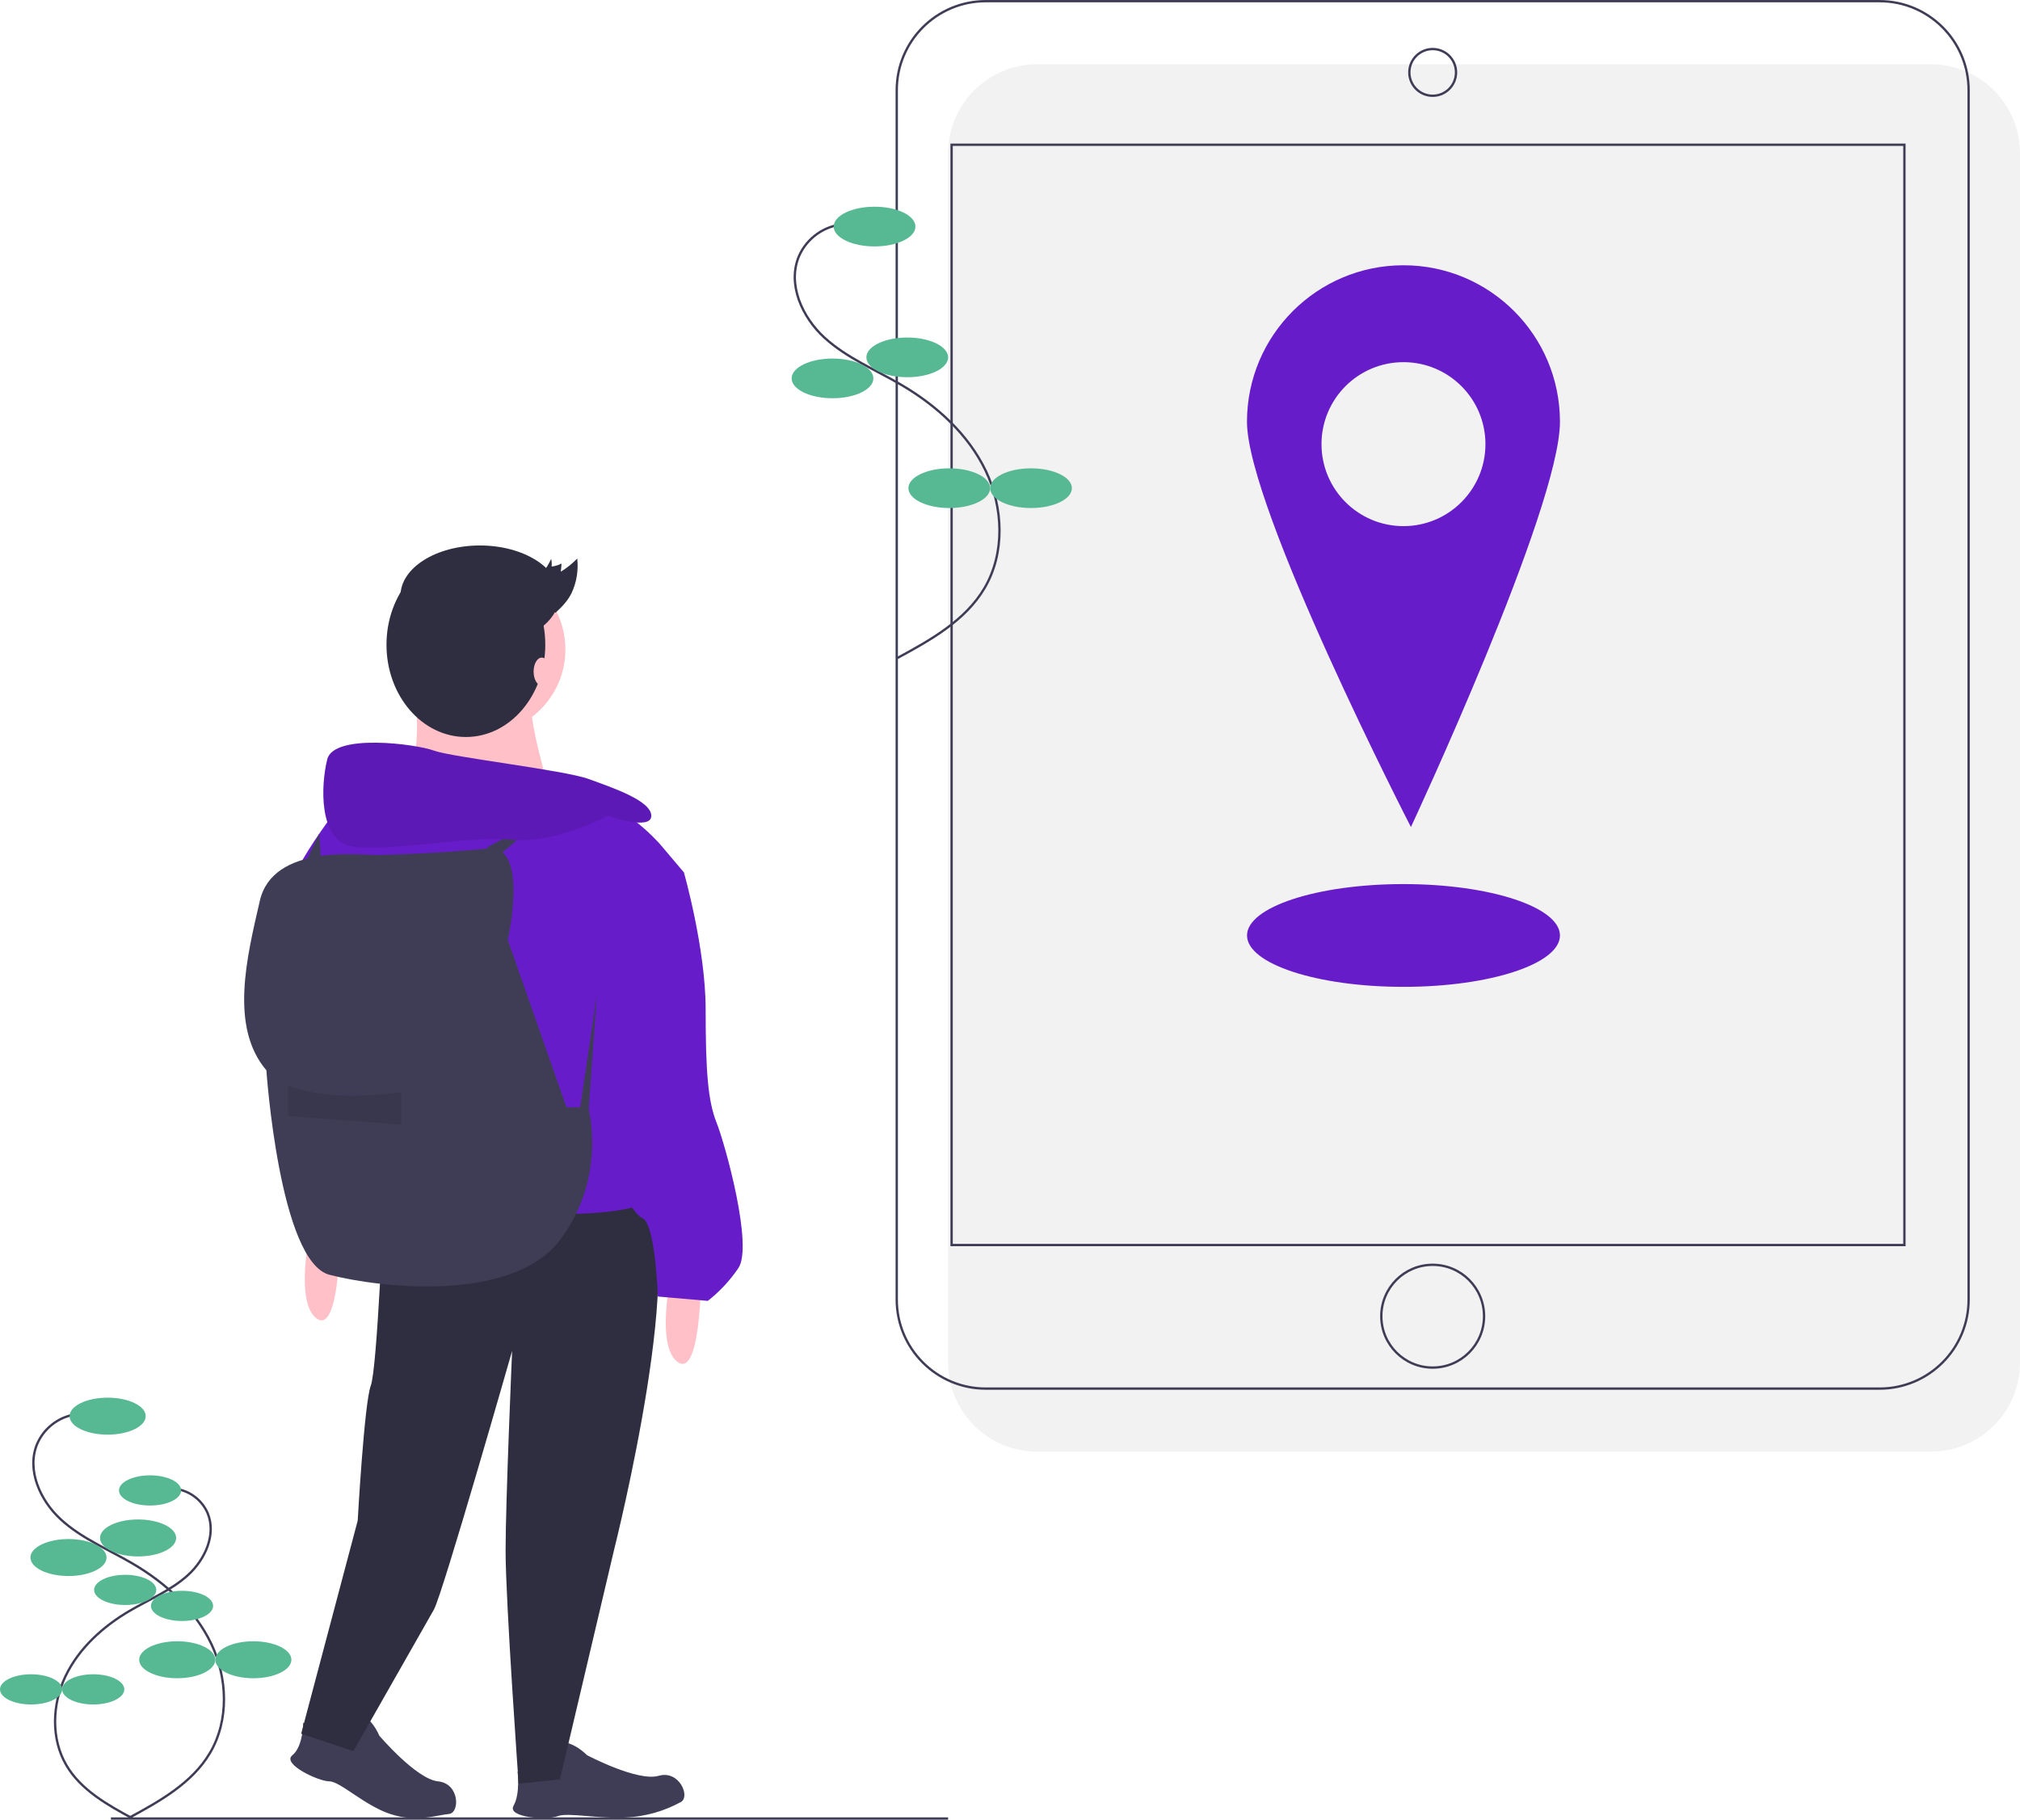
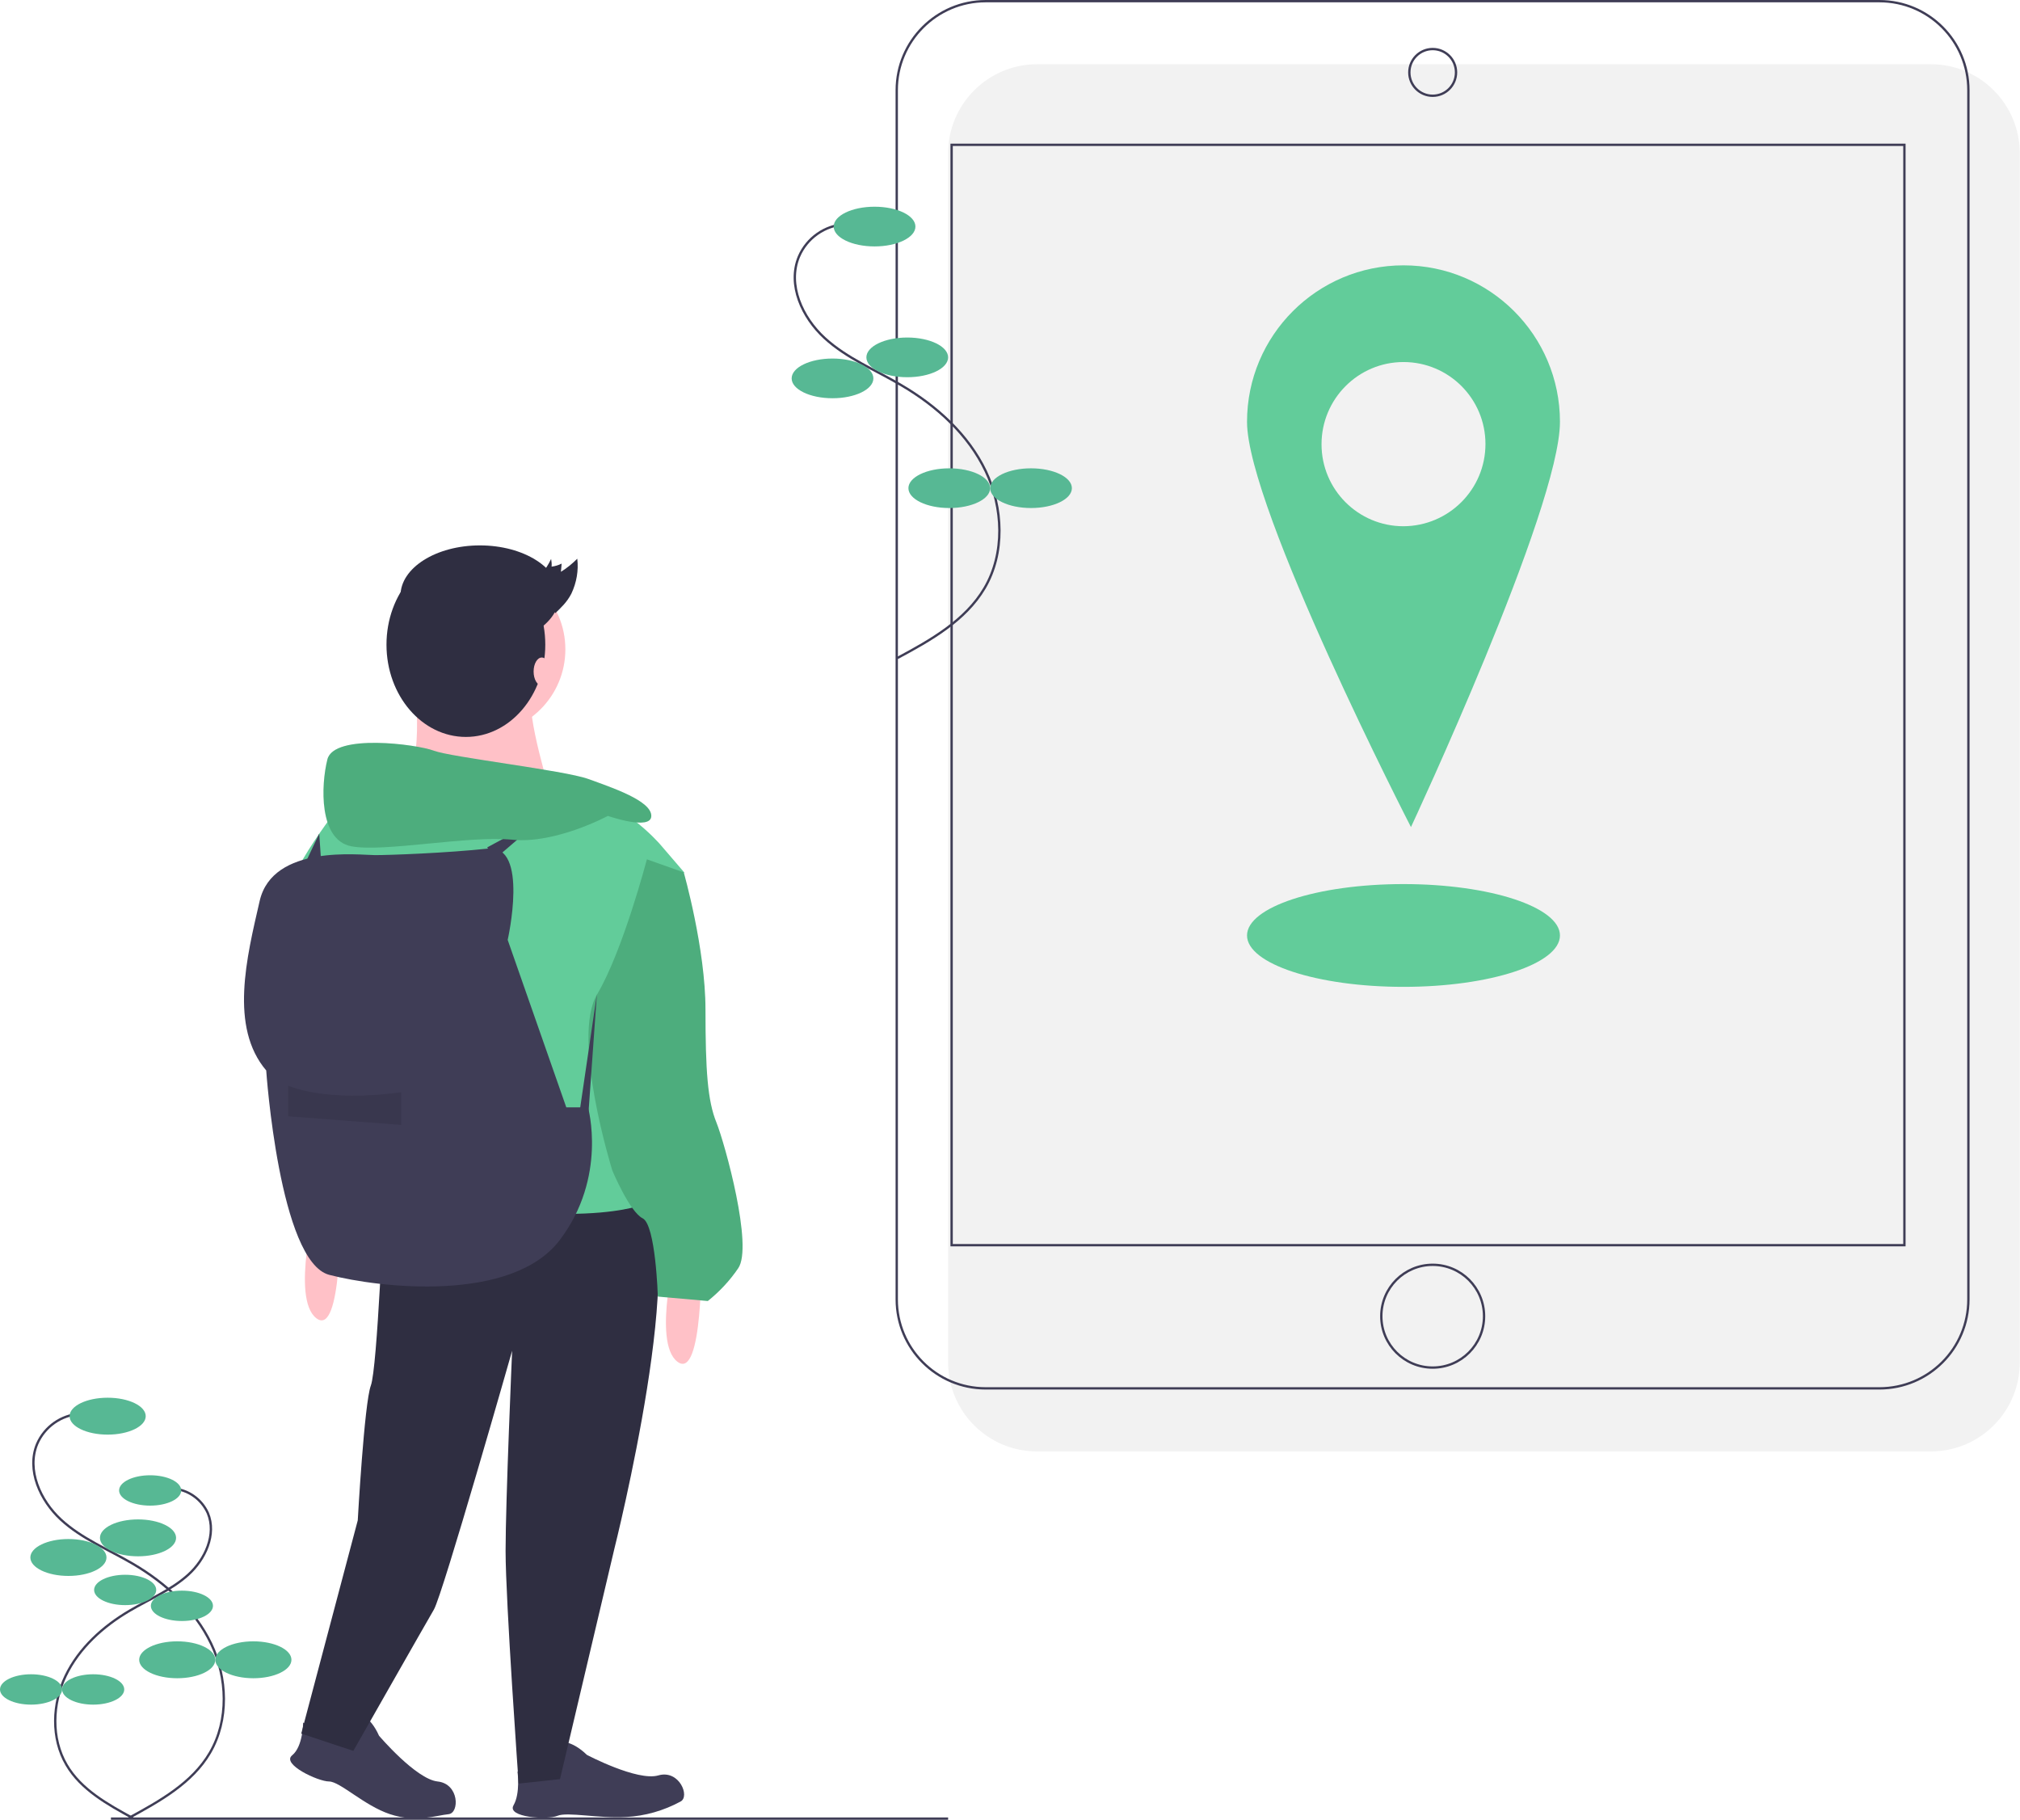
- <svg xmlns="http://www.w3.org/2000/svg" id="ba9aa534-a335-424f-8f2e-8246f5cf478e" data-name="Layer 1" width="865" height="779.064" viewBox="0 0 865 779.064">
-   <rect x="406" y="27.5" width="459" height="594" rx="38.142" fill="#f2f2f2" />
-   <rect x="384" y="0.5" width="459" height="594" rx="38.142" fill="none" stroke="#3f3d56" stroke-miterlimit="10" />
-   <rect x="407.5" y="61.971" width="408" height="471.059" fill="none" stroke="#3f3d56" stroke-miterlimit="10" />
-   <circle cx="613.5" cy="31" r="10" fill="none" stroke="#3f3d56" stroke-miterlimit="10" />
-   <circle cx="613.5" cy="563.5" r="22" fill="none" stroke="#3f3d56" stroke-miterlimit="10" />
-   <path d="M768.49,174.035a67.01,67.01,0,0,0-67.01,67.01c0,37.008,70.201,173.507,70.201,173.507S835.5,278.053,835.5,241.045A67.01,67.01,0,0,0,768.49,174.035Zm0,111.683a35.1,35.1,0,1,1,35.1-35.1A35.1,35.1,0,0,1,768.49,285.718Z" transform="translate(-167.5 -60.46789)" fill="#671cc9" />
-   <ellipse cx="601" cy="400.5" rx="67" ry="22" fill="#671cc9" />
-   <path d="M529.381,156.425a22.982,22.982,0,0,0-19.81,13.851c-4.954,11.974,1.425,26.039,10.999,34.77s21.874,13.722,33.048,20.282c15.01,8.811,28.497,21.043,36.007,36.744s8.309,35.15-.519,50.15c-8.194,13.922-23.093,22.255-37.302,29.94" transform="translate(-167.5 -60.46789)" fill="none" stroke="#3f3d56" stroke-miterlimit="10" />
-   <ellipse cx="374.5" cy="97" rx="17.5" ry="8.5" fill="#57b894" />
-   <ellipse cx="388.5" cy="153" rx="17.5" ry="8.5" fill="#57b894" />
-   <ellipse cx="356.5" cy="162" rx="17.5" ry="8.5" fill="#57b894" />
-   <ellipse cx="406.5" cy="209" rx="17.5" ry="8.5" fill="#57b894" />
-   <ellipse cx="441.5" cy="209" rx="17.5" ry="8.5" fill="#57b894" />
-   <line x1="47.491" y1="778.564" x2="406" y2="778.564" fill="none" stroke="#3f3d56" stroke-miterlimit="10" />
-   <path d="M201.843,665.791a21.401,21.401,0,0,0-18.447,12.898c-4.613,11.15,1.326,24.247,10.242,32.378s20.369,12.778,30.774,18.887c13.977,8.205,26.536,19.595,33.529,34.216s7.737,32.732-.483,46.699c-7.63,12.964-21.504,20.724-34.736,27.88" transform="translate(-167.5 -60.46789)" fill="none" stroke="#3f3d56" stroke-miterlimit="10" />
-   <ellipse cx="46.094" cy="606.294" rx="16.296" ry="7.915" fill="#57b894" />
-   <ellipse cx="59.131" cy="658.44" rx="16.296" ry="7.915" fill="#57b894" />
-   <ellipse cx="29.333" cy="666.821" rx="16.296" ry="7.915" fill="#57b894" />
-   <ellipse cx="75.892" cy="710.587" rx="16.296" ry="7.915" fill="#57b894" />
-   <ellipse cx="108.484" cy="710.587" rx="16.296" ry="7.915" fill="#57b894" />
-   <path d="M241.357,697.77a17.477,17.477,0,0,1,15.065,10.533c3.767,9.106-1.083,19.802-8.364,26.442s-16.634,10.435-25.132,15.424c-11.414,6.701-21.671,16.003-27.382,27.943s-6.319,26.731.395,38.138c6.231,10.588,17.561,16.924,28.367,22.768" transform="translate(-167.5 -60.46789)" fill="none" stroke="#3f3d56" stroke-miterlimit="10" />
-   <ellipse cx="64.26" cy="638.095" rx="13.308" ry="6.464" fill="#57b894" />
-   <ellipse cx="53.613" cy="680.681" rx="13.308" ry="6.464" fill="#57b894" />
-   <ellipse cx="77.949" cy="687.526" rx="13.308" ry="6.464" fill="#57b894" />
-   <ellipse cx="39.925" cy="723.268" rx="13.308" ry="6.464" fill="#57b894" />
-   <ellipse cx="13.308" cy="723.268" rx="13.308" ry="6.464" fill="#57b894" />
-   <path d="M297.346,797.972s9.312,4.656,15.83,5.587,10.185-5.662,8.817-7.953,4.22-.428,7.944,7.953c0,0,15.83,18.624,25.142,19.555s9.385,13.538,4.656,13.968c-5.122.466-13.968,3.725-25.142,0s-21.417-13.968-26.073-13.968-20.486-7.45-15.83-11.174S297.346,797.972,297.346,797.972Z" transform="translate(-167.5 -60.46789)" fill="#3f3d56" />
-   <path d="M389.124,819.011a51.713,51.713,0,0,0,14.208-.872c6.398-1.555,7.355-9.038,5.235-10.657s3.759-1.964,10.329,4.436c0,0,21.612,11.417,30.605,8.826s13.739,9.087,9.508,11.242a53.949,53.949,0,0,1-23.325,6.581c-11.759.689-25.093-2.269-29.416-.541s-21.788.687-18.847-4.5S389.124,819.011,389.124,819.011Z" transform="translate(-167.5 -60.46789)" fill="#3f3d56" />
-   <circle cx="205.794" cy="278.048" r="36.317" fill="#ffc1c7" />
-   <path d="M344.892,352.95s5.587,39.11-7.45,44.697,66.115,3.725,66.115,3.725-11.174-35.385-8.381-44.697S344.892,352.95,344.892,352.95Z" transform="translate(-167.5 -60.46789)" fill="#ffc1c7" />
-   <path d="M331.856,575.505s-2.794,70.771-5.587,78.22-5.587,57.734-5.587,57.734l-24.211,91.257,22.349,7.45S349.548,756.156,353.273,749.638s33.523-110.812,33.523-110.812-2.794,64.252-2.794,85.67,5.587,99.638,5.587,99.638l17.693-1.862,23.28-98.706s33.523-133.161,11.174-148.06S331.856,575.505,331.856,575.505Z" transform="translate(-167.5 -60.46789)" fill="#2f2e41" />
-   <path d="M467.81,597.853s.931,54.009-10.243,45.628,0-50.284,0-50.284Z" transform="translate(-167.5 -60.46789)" fill="#ffc1c7" />
-   <path d="M313.232,579.229s.931,54.009-10.243,45.628,0-50.284,0-50.284Z" transform="translate(-167.5 -60.46789)" fill="#ffc1c7" />
-   <path d="M450.117,421.858s-18.624-21.417-34.454-18.624-102.431,1.862-102.431,1.862-28.867,36.317-21.417,43.766,31.661,139.679,31.661,139.679,64.252-8.381,86.601-8.381,31.661-3.725,31.661-3.725-29.798-59.596-15.83-86.601S460.36,433.963,460.36,433.963Z" transform="translate(-167.5 -60.46789)" fill="#671cc9" />
-   <path d="M444.53,428.376l15.83,5.587S469.672,466.555,469.672,492.628s.931,39.11,4.656,48.422,15.83,53.078,9.312,62.39a62.096,62.096,0,0,1-13.037,13.968l-21.417-1.862s-.931-30.729-6.518-33.523-13.037-20.486-13.037-20.486-17.693-56.803-6.518-75.427S444.53,428.376,444.53,428.376Z" transform="translate(-167.5 -60.46789)" fill="#671cc9" />
-   <path d="M384.933,462.83s9.312-40.972-8.381-39.11-41.904,2.794-48.422,2.794-43.766-4.656-49.353,19.555-13.037,54.009,2.794,72.633c0,0,5.587,81.945,27.005,87.532s78.22,12.106,98.706-14.899,12.106-56.803,12.106-56.803H410.076Z" transform="translate(-167.5 -60.46789)" fill="#3f3d56" />
-   <polygon points="248.163 475.927 255.612 425.642 251.888 477.789 248.163 475.927" fill="#3f3d56" />
-   <path d="M290.883,525.22s15.83,7.45,48.422,2.794v13.968l-48.422-3.725Z" transform="translate(-167.5 -60.46789)" opacity="0.1" />
-   <polygon points="208.587 362.787 232.798 349.75 212.312 367.443 208.587 362.787" fill="#3f3d56" />
-   <path d="M427.768,409.752s18.624,6.518,18.624,0-16.761-12.105-27.005-15.83-58.665-9.312-66.115-12.106-42.835-7.45-45.628,3.725-3.725,34.454,10.243,37.248,50.284-4.656,68.908-2.794S427.768,409.752,427.768,409.752Z" transform="translate(-167.5 -60.46789)" fill="#671cc9" />
-   <path d="M427.768,409.752s18.624,6.518,18.624,0-16.761-12.105-27.005-15.83-58.665-9.312-66.115-12.106-42.835-7.45-45.628,3.725-3.725,34.454,10.243,37.248,50.284-4.656,68.908-2.794S427.768,409.752,427.768,409.752Z" transform="translate(-167.5 -60.46789)" opacity="0.1" />
-   <polygon points="130.367 370.236 136.696 356.942 137.817 373.03 130.367 370.236" fill="#3f3d56" />
-   <ellipse cx="199.5" cy="276.032" rx="34" ry="39.5" fill="#2f2e41" />
-   <ellipse cx="205.5" cy="255.032" rx="34" ry="21.5" fill="#2f2e41" />
-   <ellipse cx="232" cy="287.532" rx="3.5" ry="6" fill="#ffc1c7" />
-   <path d="M394.618,310.086c3.577-1.958,6.632-5.497,8.92-10.332a10.901,10.901,0,0,1,.179,3.27,12.384,12.384,0,0,0,4.258-1.284l-.319,3.486a35.955,35.955,0,0,0,7.029-5.628,27.674,27.674,0,0,1-2.462,14.858c-1.855,3.663-4.376,6.046-6.871,8.393" transform="translate(-167.5 -60.46789)" fill="#2f2e41" />
+ <svg xmlns="http://www.w3.org/2000/svg" version="1.1" id="ba9aa534-a335-424f-8f2e-8246f5cf478e" x="0px" y="0px" viewBox="0 0 865 779.1" style="enable-background:new 0 0 865 779.1;" xml:space="preserve">
+   <style type="text/css">
+ 	.st0{fill:#F2F2F2;}
+ 	.st1{fill:none;stroke:#3F3D56;stroke-miterlimit:10;}
+ 	.st2{fill:#62CC9A;}
+ 	.st3{fill:#57B894;}
+ 	.st4{fill:#3F3D56;}
+ 	.st5{fill:#FFC1C7;}
+ 	.st6{fill:#2F2E41;}
+ 	.st7{fill:#4DAD7D;}
+ 	.st8{opacity:0.1;enable-background:new    ;}
+ 	.st9{opacity:0.1;fill:#4DAD7D;enable-background:new    ;}
+ </style>
+   <path class="st0" d="M444.1,27.5h382.7c21.1,0,38.1,17.1,38.1,38.1v517.7c0,21.1-17.1,38.1-38.1,38.1H444.1  c-21.1,0-38.1-17.1-38.1-38.1V65.6C406,44.6,423.1,27.5,444.1,27.5z" />
+   <path class="st1" d="M422.1,0.5h382.7c21.1,0,38.1,17.1,38.1,38.1v517.7c0,21.1-17.1,38.1-38.1,38.1H422.1  c-21.1,0-38.1-17.1-38.1-38.1V38.6C384,17.6,401.1,0.5,422.1,0.5z" />
+   <rect x="407.5" y="62" class="st1" width="408" height="471.1" />
+   <circle class="st1" cx="613.5" cy="31" r="10" />
+   <circle class="st1" cx="613.5" cy="563.5" r="22" />
+   <path class="st2" d="M601,113.6c-37,0-67,30-67,67c0,0,0,0,0,0c0,37,70.2,173.5,70.2,173.5S668,217.6,668,180.6S638,113.6,601,113.6  z M601,225.3c-19.4,0-35.1-15.7-35.1-35.1S581.6,155,601,155s35.1,15.7,35.1,35.1S620.4,225.2,601,225.3L601,225.3z" />
+   <ellipse class="st2" cx="601" cy="400.5" rx="67" ry="22" />
+   <path class="st1" d="M361.9,96c-8.7,0.5-16.4,5.9-19.8,13.9c-5,12,1.4,26,11,34.8s21.9,13.7,33,20.3c15,8.8,28.5,21,36,36.7  s8.3,35.2-0.5,50.1c-8.2,13.9-23.1,22.3-37.3,29.9" />
+   <ellipse class="st3" cx="374.5" cy="97" rx="17.5" ry="8.5" />
+   <ellipse class="st3" cx="388.5" cy="153" rx="17.5" ry="8.5" />
+   <ellipse class="st3" cx="356.5" cy="162" rx="17.5" ry="8.5" />
+   <ellipse class="st3" cx="406.5" cy="209" rx="17.5" ry="8.5" />
+   <ellipse class="st3" cx="441.5" cy="209" rx="17.5" ry="8.5" />
+   <line class="st1" x1="47.5" y1="778.6" x2="406" y2="778.6" />
+   <path class="st1" d="M34.3,605.3c-8.1,0.5-15.2,5.5-18.4,12.9c-4.6,11.1,1.3,24.2,10.2,32.4s20.4,12.8,30.8,18.9  c14,8.2,26.5,19.6,33.5,34.2s7.7,32.7-0.5,46.7c-7.6,13-21.5,20.7-34.7,27.9" />
+   <ellipse class="st3" cx="46.1" cy="606.3" rx="16.3" ry="7.9" />
+   <ellipse class="st3" cx="59.1" cy="658.4" rx="16.3" ry="7.9" />
+   <ellipse class="st3" cx="29.3" cy="666.8" rx="16.3" ry="7.9" />
+   <ellipse class="st3" cx="75.9" cy="710.6" rx="16.3" ry="7.9" />
+   <ellipse class="st3" cx="108.5" cy="710.6" rx="16.3" ry="7.9" />
+   <path class="st1" d="M73.9,637.3c6.6,0.4,12.4,4.5,15.1,10.5c3.8,9.1-1.1,19.8-8.4,26.4s-16.6,10.4-25.1,15.4  c-11.4,6.7-21.7,16-27.4,27.9s-6.3,26.7,0.4,38.1c6.2,10.6,17.6,16.9,28.4,22.8" />
+   <ellipse class="st3" cx="64.3" cy="638.1" rx="13.3" ry="6.5" />
+   <ellipse class="st3" cx="53.6" cy="680.7" rx="13.3" ry="6.5" />
+   <ellipse class="st3" cx="77.9" cy="687.5" rx="13.3" ry="6.5" />
+   <ellipse class="st3" cx="39.9" cy="723.3" rx="13.3" ry="6.5" />
+   <ellipse class="st3" cx="13.3" cy="723.3" rx="13.3" ry="6.5" />
+   <path class="st4" d="M129.8,737.5c0,0,9.3,4.7,15.8,5.6s10.2-5.7,8.8-8s4.2-0.4,7.9,8c0,0,15.8,18.6,25.1,19.6s9.4,13.5,4.7,14  c-5.1,0.5-14,3.7-25.1,0s-21.4-14-26.1-14s-20.5-7.4-15.8-11.2S129.8,737.5,129.8,737.5z" />
+   <path class="st4" d="M221.6,758.5c4.8,0.4,9.5,0.1,14.2-0.9c6.4-1.6,7.4-9,5.2-10.7s3.8-2,10.3,4.4c0,0,21.6,11.4,30.6,8.8  s13.7,9.1,9.5,11.2c-7.2,3.9-15.2,6.2-23.3,6.6c-11.8,0.7-25.1-2.3-29.4-0.5s-21.8,0.7-18.8-4.5S221.6,758.5,221.6,758.5z" />
+   <circle class="st5" cx="205.8" cy="278" r="36.3" />
+   <path class="st5" d="M177.4,292.5c0,0,5.6,39.1-7.4,44.7s66.1,3.7,66.1,3.7s-11.2-35.4-8.4-44.7S177.4,292.5,177.4,292.5z" />
+   <path class="st6" d="M164.4,515c0,0-2.8,70.8-5.6,78.2s-5.6,57.7-5.6,57.7L129,742.2l22.3,7.4c0,0,30.7-54,34.5-60.5  s33.5-110.8,33.5-110.8s-2.8,64.3-2.8,85.7s5.6,99.6,5.6,99.6l17.7-1.9l23.3-98.7c0,0,33.5-133.2,11.2-148.1  C251.9,500.1,164.4,515,164.4,515z" />
+   <path class="st5" d="M300.3,537.4c0,0,0.9,54-10.2,45.6s0-50.3,0-50.3L300.3,537.4z" />
+   <path class="st5" d="M145.7,518.8c0,0,0.9,54-10.2,45.6s0-50.3,0-50.3L145.7,518.8z" />
+   <path class="st2" d="M282.6,361.4c0,0-18.6-21.4-34.5-18.6s-102.4,1.9-102.4,1.9s-28.9,36.3-21.4,43.8S156,528.1,156,528.1  s64.3-8.4,86.6-8.4s31.7-3.7,31.7-3.7s-29.8-59.6-15.8-86.6c14-27,34.5-55.9,34.5-55.9L282.6,361.4z" />
+   <path class="st7" d="M277,367.9l15.8,5.6c0,0,9.3,32.6,9.3,58.7s0.9,39.1,4.7,48.4c3.7,9.3,15.8,53.1,9.3,62.4c-3.6,5.3-8,10-13,14  l-21.4-1.9c0,0-0.9-30.7-6.5-33.5s-13-20.5-13-20.5s-17.7-56.8-6.5-75.4C266.8,407,277,367.9,277,367.9z" />
+   <path class="st4" d="M217.4,402.4c0,0,9.3-41-8.4-39.1s-41.9,2.8-48.4,2.8s-43.8-4.7-49.4,19.6s-13,54,2.8,72.6  c0,0,5.6,81.9,27,87.5s78.2,12.1,98.7-14.9s12.1-56.8,12.1-56.8h-9.3L217.4,402.4z" />
+   <polygon class="st4" points="248.2,475.9 255.6,425.6 251.9,477.8 " />
+   <path class="st8" d="M123.4,464.8c0,0,15.8,7.4,48.4,2.8v14l-48.4-3.7V464.8z" />
+   <polygon class="st4" points="208.6,362.8 232.8,349.8 212.3,367.4 " />
+   <path class="st7" d="M260.3,349.3c0,0,18.6,6.5,18.6,0s-16.8-12.1-27-15.8c-10.2-3.7-58.7-9.3-66.1-12.1s-42.8-7.4-45.6,3.7  s-3.7,34.5,10.2,37.2s50.3-4.7,68.9-2.8S260.3,349.3,260.3,349.3z" />
+   <path class="st9" d="M260.3,349.3c0,0,18.6,6.5,18.6,0s-16.8-12.1-27-15.8c-10.2-3.7-58.7-9.3-66.1-12.1s-42.8-7.4-45.6,3.7  s-3.7,34.5,10.2,37.2s50.3-4.7,68.9-2.8S260.3,349.3,260.3,349.3z" />
+   <polygon class="st4" points="130.4,370.2 136.7,356.9 137.8,373 " />
+   <ellipse class="st6" cx="199.5" cy="276" rx="34" ry="39.5" />
+   <ellipse class="st6" cx="205.5" cy="255" rx="34" ry="21.5" />
+   <ellipse class="st5" cx="232" cy="287.5" rx="3.5" ry="6" />
+   <path class="st6" d="M227.1,249.6c3.6-2,6.6-5.5,8.9-10.3c0.2,1.1,0.3,2.2,0.2,3.3c1.5-0.2,2.9-0.6,4.3-1.3l-0.3,3.5  c2.6-1.6,4.9-3.5,7-5.6c0.6,5.1-0.3,10.2-2.5,14.9c-1.9,3.7-4.4,6-6.9,8.4" />
</svg>
